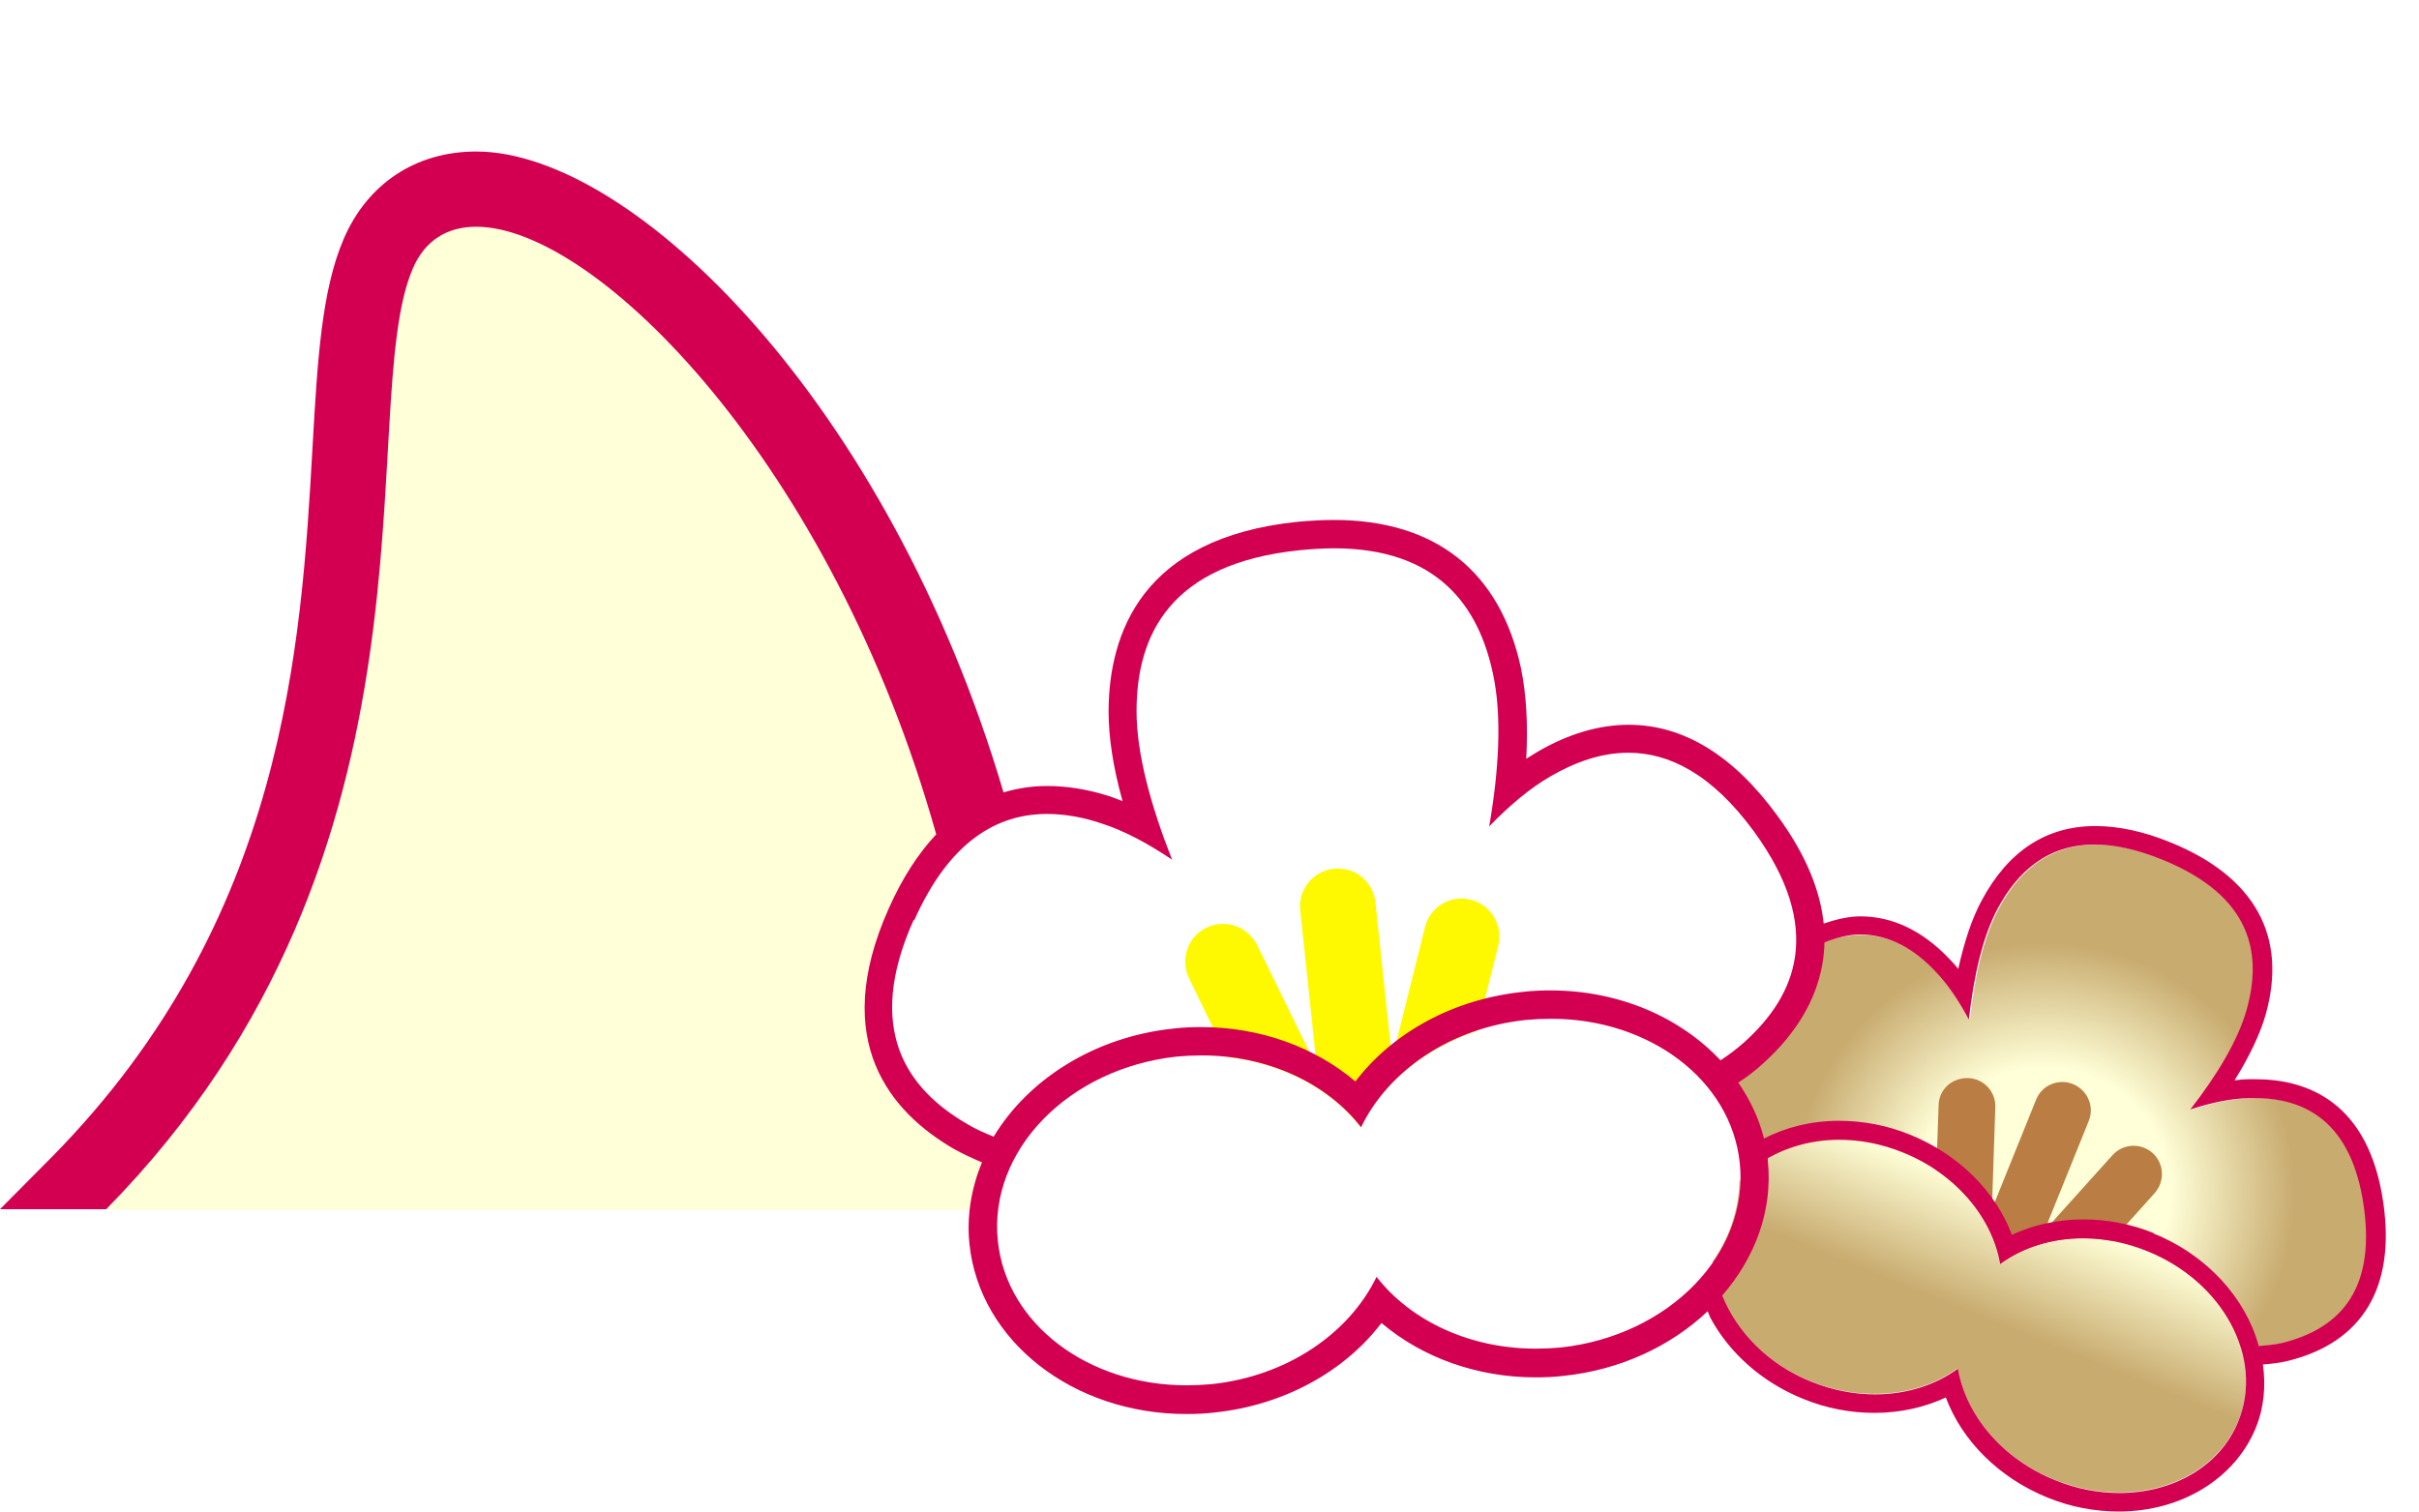
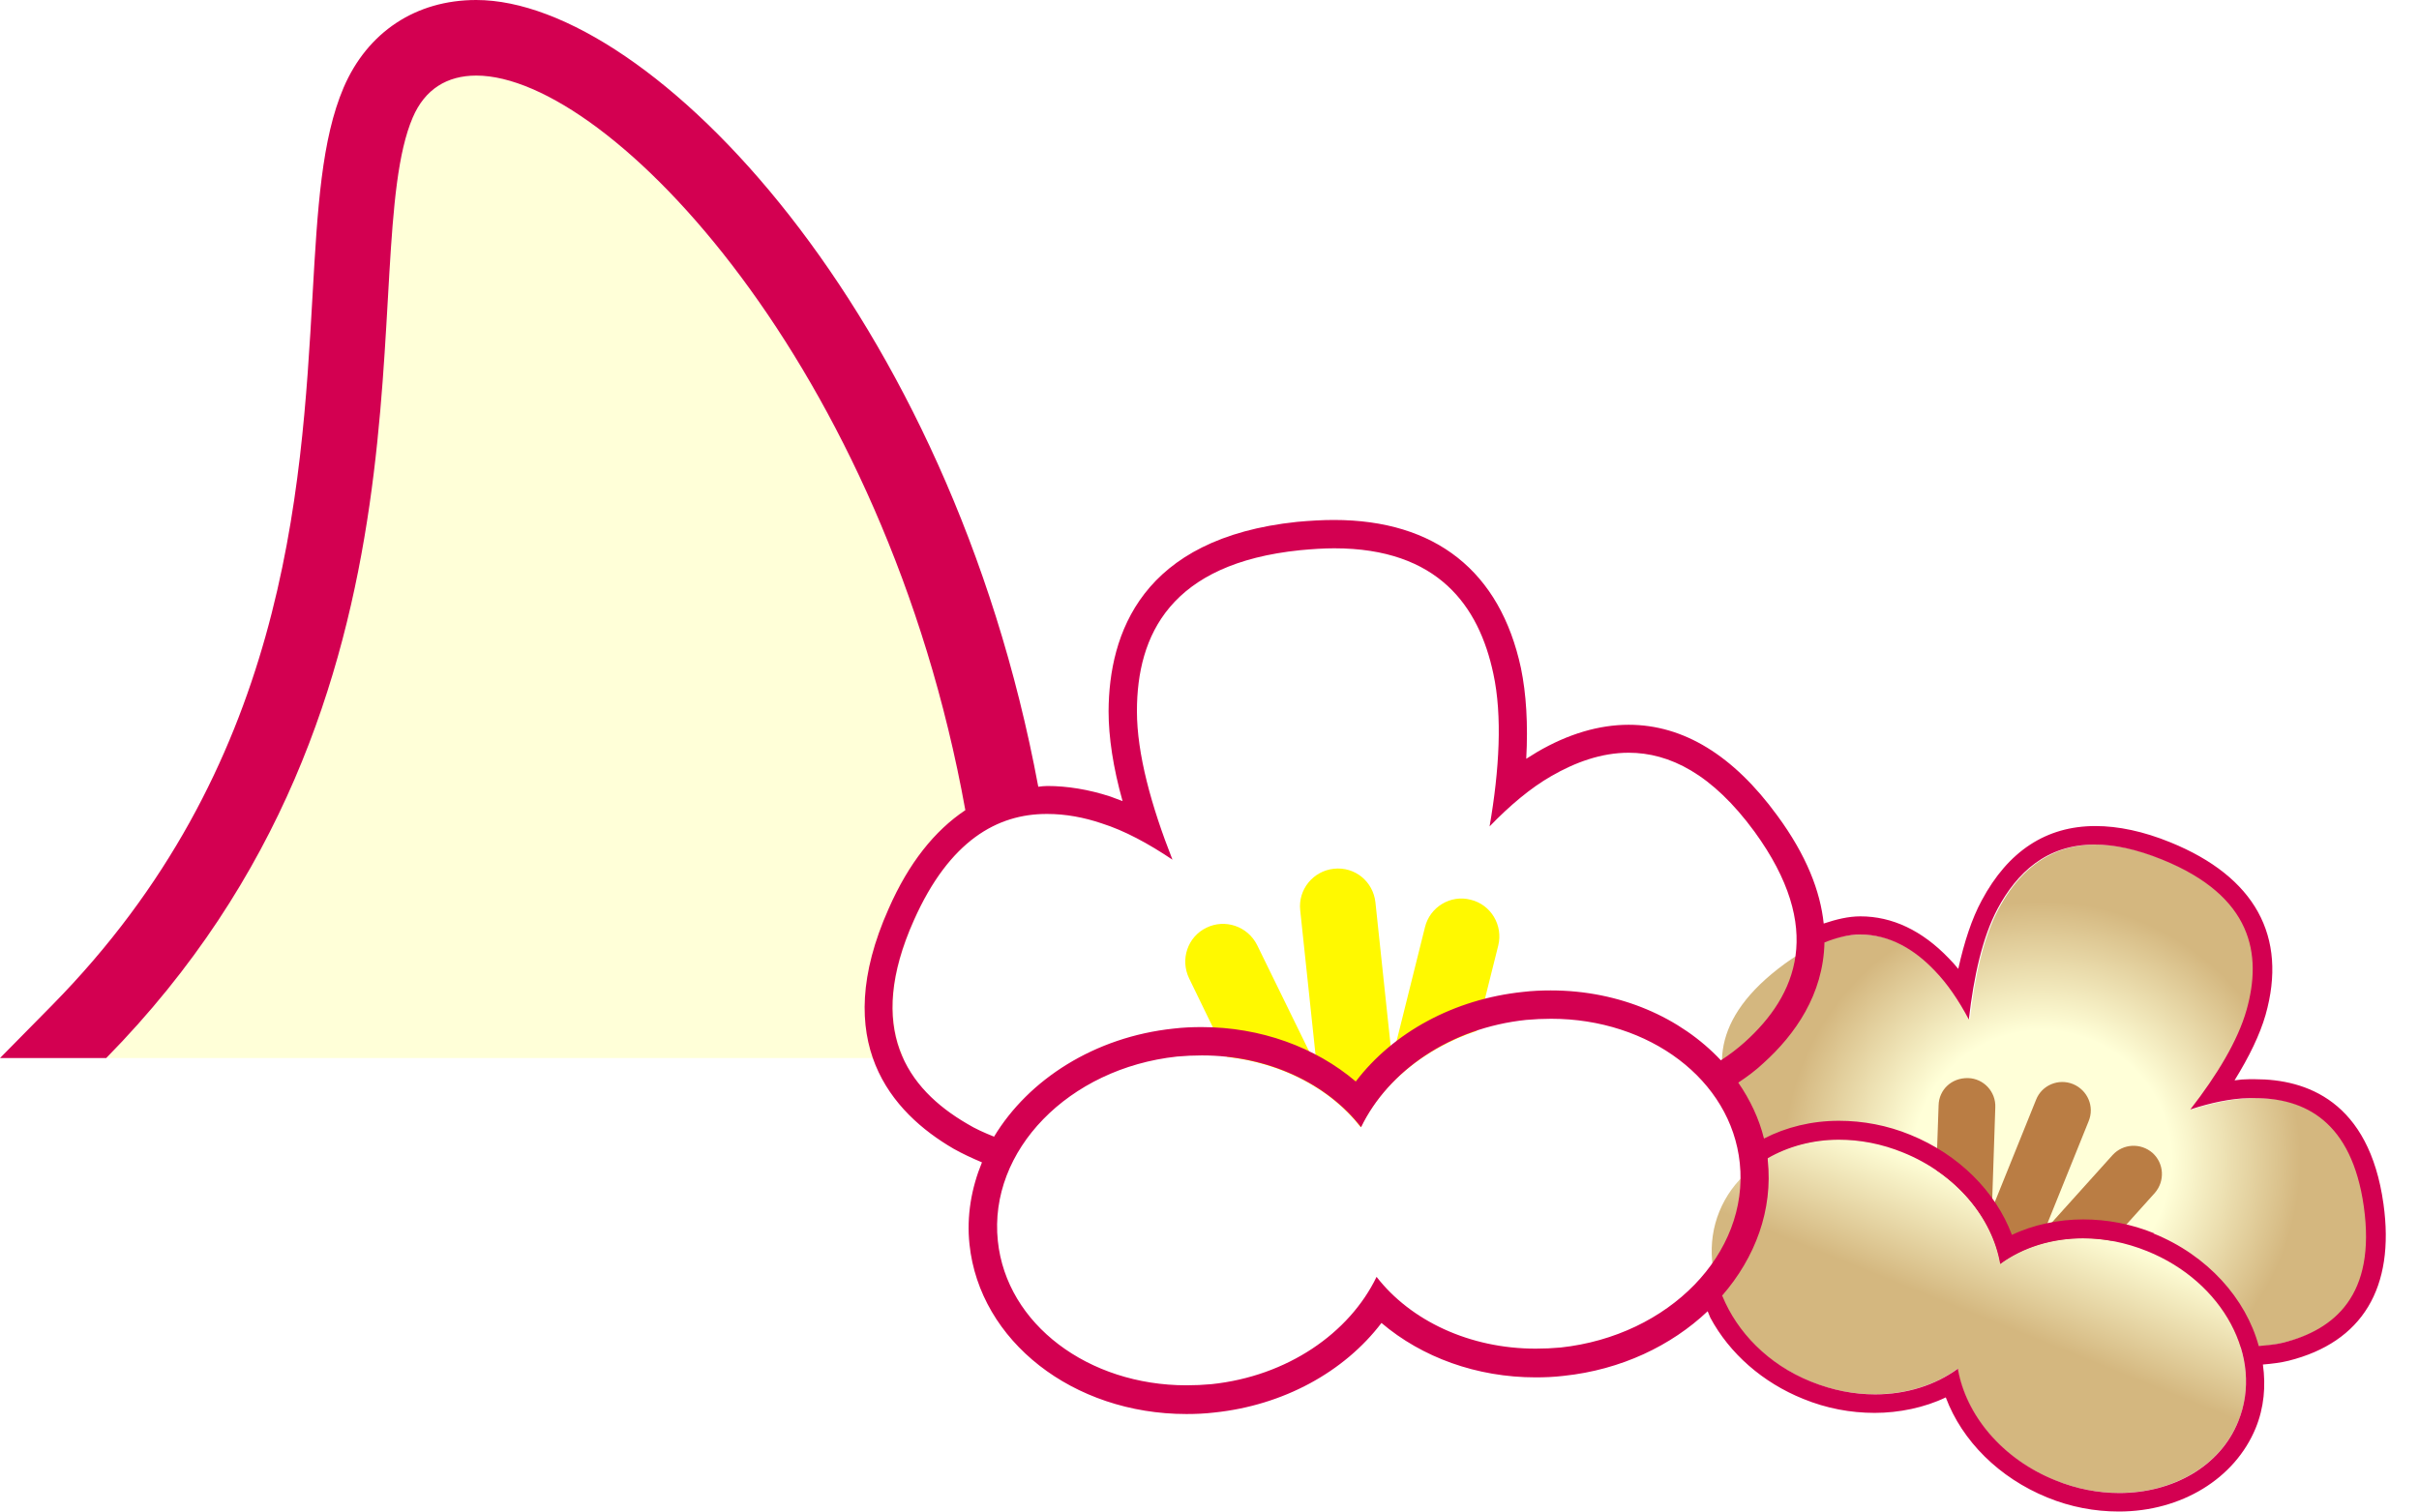
<svg xmlns="http://www.w3.org/2000/svg" id="b" viewBox="0 0 64 40">
  <defs>
    <style>.g{fill:none;}.h{fill:url(#f);}.i{fill:url(#e);}.j{fill:#d30051;}.k{fill:#ba7d44;}.l{fill:#ffffd8;}.m{fill:#fff900;}</style>
-     <radialGradient id="e" cx="54.09" cy="31.58" fx="54.09" fy="31.58" r="6.63" gradientUnits="userSpaceOnUse">
+     <radialGradient id="e" cx="204.79" cy="3.31" fx="204.79" fy="3.31" r="6.84" gradientTransform="translate(-134.61 -49.09) rotate(22)" gradientUnits="userSpaceOnUse">
      <stop offset=".5" stop-color="#ffffd8" />
-       <stop offset="1" stop-color="#c8ab6f" />
+       <stop offset="1" stop-color="#d4b77f" />
    </radialGradient>
-     <linearGradient id="f" x1="51.22" y1="37.89" x2="53.67" y2="31.84" gradientUnits="userSpaceOnUse">
-       <stop offset=".5" stop-color="#c8ab6f" />
+     <linearGradient id="f" x1="204.79" y1="11.04" x2="204.79" y2="4.5" gradientTransform="translate(-134.61 -49.09) rotate(22)" gradientUnits="userSpaceOnUse">
+       <stop offset=".5" stop-color="#d4b77f" />
      <stop offset="1" stop-color="#ffffd8" />
    </linearGradient>
  </defs>
  <g id="c">
    <g id="d">
      <rect class="g" x="0" y="0" width="64" height="40" transform="translate(64 40) rotate(-180)" />
-       <path class="i" d="M62.57,31.93c-.33-2.35-1.65-2.92-3.04-2.87-.47.02-1,.13-1.55.3.7-.91,1.25-1.82,1.49-2.64.41-1.46.16-3-2.23-3.97-2.39-.97-3.65-.03-4.36,1.3-.4.75-.64,1.8-.76,2.93-.28-.51-.58-.96-.9-1.29-.88-.91-2.09-1.4-3.71-.37-.14.9-.66,1.63-1.33,2.25-.18.16-.38.32-.6.47-.02.59.18,1.16.5,1.67,1.04,1.66,4.01,3.37,6.02,4.26.15.07.32.14.5.22,0,0,.02,0,.03.01h0s0,0,0,0c0,0,.02,0,.03.01.19.08.36.14.51.19,2.06.75,5.39,1.59,7.29,1.12,1.35-.34,2.46-1.25,2.13-3.6Z" />
+       <path class="l" d="M24.19,24.35c-.7,1.57-.68,2.75-.27,3.65H2.81C12.14,18.51,9.35,6.77,10.92,3.11c1.87-4.34,12.44,4.42,14.76,19.15-.55.44-1.06,1.11-1.49,2.09Z" />
+       <path class="i" d="M62.57,31.93c-.33-2.35-1.65-2.92-3.04-2.87-.47.02-1,.13-1.55.3.7-.91,1.25-1.82,1.49-2.64.41-1.46.16-3-2.23-3.97s-3.65-.03-4.36,1.3c-.4.75-.64,1.8-.76,2.93-.28-.51-.58-.96-.9-1.29-.97-1-2.31-1.51-4.18-.05-1.87,1.46-1.7,2.89-.96,4.07,1.04,1.66,4.01,3.37,6.02,4.26.15.07.32.14.5.22,0,0,.02,0,.03.01,0,0,0,0,0,0s0,0,0,0c0,0,.02,0,.03.01.19.08.36.14.51.19,2.06.75,5.39,1.59,7.29,1.12,1.35-.34,2.46-1.25,2.13-3.6Z" />
      <path class="k" d="M55.85,32.84c-1.09-.19-2.16.04-2.93.61-.16-.94-.77-1.85-1.69-2.47l.06-1.73c.01-.41.34-.73.78-.72.41.01.74.36.72.78l-.09,2.69,1.17-2.9c.15-.38.59-.57.98-.41.38.16.57.59.41.98l-1.17,2.9,1.8-2c.28-.31.75-.33,1.06-.06.31.28.33.75.06,1.06l-1.16,1.29Z" />
-       <path class="h" d="M56.81,33.11c-1.41-.57-2.9-.39-3.89.34-.21-1.22-1.16-2.38-2.57-2.95-1.64-.66-3.38-.3-4.33.75-.02.77-.26,1.5-.71,2.14.13,1.29,1.1,2.56,2.59,3.16,1.41.57,2.9.39,3.89-.34.21,1.22,1.16,2.38,2.57,2.95,2.01.81,4.18.11,4.86-1.56.68-1.67-.4-3.68-2.41-4.5Z" />
-       <path class="l" d="M23.74,24.15c-1.18,2.65-.62,4.73,1.62,6.03.21.12.47.24.75.35,0,.18,0,.36.01.55-.1.3-.17.61-.2.93H2.81C12.14,22.51,9.35,10.77,10.92,7.11c1.69-3.94,10.58,2.92,13.93,15.25-.42.47-.8,1.06-1.12,1.78Z" />
+       <path class="h" d="M56.81,33.11c-1.41-.57-2.9-.39-3.89.34-.21-1.22-1.16-2.38-2.57-2.95-2.01-.81-4.18-.11-4.86,1.56s.4,3.68,2.41,4.5c1.41.57,2.9.39,3.89-.34.21,1.22,1.16,2.38,2.57,2.95,2.01.81,4.18.11,4.86-1.56s-.4-3.68-2.41-4.5Z" />
      <path class="m" d="M39.07,27.28c-1.4.47-2.52,1.4-3.07,2.55-.78-1.01-2.06-1.69-3.53-1.86l-1.01-2.08c-.24-.5-.04-1.1.46-1.34.49-.24,1.09-.04,1.34.46l1.58,3.23-.44-4.15c-.06-.55.34-1.04.89-1.1.56-.06,1.04.34,1.1.89l.44,4.15.87-3.49c.13-.54.68-.87,1.21-.73.54.13.86.68.73,1.21l-.56,2.24Z" />
-       <path class="j" d="M0,32h2.81C12.14,22.51,9.35,10.77,10.92,7.11c.32-.75.91-1.11,1.68-1.11,3.19,0,9.42,6.28,12.17,16.08-.48.51-.9,1.16-1.26,1.97-1.57,3.52.07,5.39,1.72,6.35.23.13.49.25.75.36-.28.68-.41,1.42-.33,2.17.27,2.56,2.74,4.49,5.74,4.49.24,0,.49-.01.74-.04,1.82-.19,3.43-1.07,4.42-2.37,1.07.91,2.52,1.44,4.08,1.44.24,0,.49-.01.74-.04,1.52-.16,2.85-.8,3.81-1.71.03.06.04.11.07.17.51.95,1.39,1.72,2.46,2.15.61.25,1.25.37,1.89.37s1.32-.14,1.88-.41c.43,1.15,1.41,2.13,2.69,2.65.61.25,1.25.37,1.89.37,1.65,0,3.07-.87,3.62-2.21.22-.54.27-1.11.19-1.68.24-.02.48-.05.68-.1,1.95-.49,2.82-1.93,2.51-4.15-.38-2.73-2.05-3.3-3.39-3.3-.06,0-.11,0-.17,0-.12,0-.25.01-.38.03.39-.63.67-1.21.82-1.73.59-2.08-.28-3.66-2.52-4.57-.71-.29-1.38-.43-1.98-.43-1.3,0-2.31.66-3.01,1.97-.26.48-.46,1.09-.62,1.81-.08-.1-.17-.2-.25-.28-.71-.74-1.5-1.11-2.34-1.11-.32,0-.64.08-.97.19-.09-.85-.45-1.8-1.23-2.86-1.16-1.59-2.48-2.4-3.93-2.4-.78,0-1.6.24-2.42.72-.1.06-.19.12-.29.18.05-.92,0-1.72-.14-2.4-.55-2.56-2.26-3.92-4.95-3.92-.31,0-.64.02-.97.05-4.12.43-4.98,2.96-4.99,5.01,0,.69.12,1.49.37,2.38-.11-.04-.22-.08-.32-.12-.58-.19-1.15-.28-1.67-.28-.41,0-.79.06-1.16.17-3.05-10.34-9.82-16.96-13.95-16.96h0c-1.6,0-2.88.85-3.51,2.32-.58,1.36-.69,3.18-.82,5.48-.3,5.29-.72,12.53-6.89,18.8L0,32ZM57,32.64c-.61-.25-1.25-.37-1.89-.37s-1.32.14-1.88.41c-.43-1.15-1.41-2.13-2.69-2.65-.61-.25-1.25-.37-1.89-.37-.72,0-1.4.17-1.98.47-.13-.53-.37-1.03-.68-1.48.24-.16.47-.33.67-.52.83-.75,1.58-1.81,1.61-3.19.33-.13.65-.21.94-.21.79,0,1.45.4,1.98.96.33.34.63.78.9,1.29.13-1.14.36-2.18.76-2.93.51-.95,1.29-1.7,2.57-1.7.51,0,1.1.12,1.79.4,2.39.97,2.64,2.51,2.23,3.97-.23.82-.79,1.74-1.49,2.64.55-.18,1.08-.29,1.55-.3.05,0,.1,0,.15,0,1.33,0,2.57.61,2.89,2.87.33,2.35-.78,3.26-2.13,3.6-.2.05-.42.07-.65.09-.34-1.25-1.35-2.4-2.79-2.98ZM45.56,34.29c.88-1.01,1.35-2.27,1.21-3.59,0-.02,0-.03,0-.05.54-.31,1.19-.49,1.88-.49.56,0,1.14.11,1.7.34,1.41.57,2.36,1.73,2.57,2.95.6-.44,1.37-.68,2.19-.68.56,0,1.13.11,1.7.34,2.01.81,3.09,2.82,2.41,4.5-.48,1.2-1.74,1.9-3.15,1.9-.56,0-1.14-.11-1.7-.34-1.41-.57-2.36-1.73-2.57-2.95-.6.44-1.37.68-2.19.68-.56,0-1.13-.11-1.7-.34-1.14-.46-1.95-1.31-2.34-2.26ZM26.4,32.84c-.25-2.39,1.87-4.57,4.74-4.88.22-.02.44-.03.66-.03,1.75,0,3.31.74,4.21,1.9.72-1.49,2.36-2.63,4.37-2.84.22-.02.44-.03.66-.03,2.59,0,4.76,1.61,4.99,3.82.25,2.39-1.87,4.57-4.74,4.88-.22.02-.44.03-.66.03-1.75,0-3.31-.74-4.21-1.9-.72,1.49-2.36,2.63-4.37,2.84-.22.02-.44.03-.66.03-2.59,0-4.76-1.61-4.99-3.82ZM24.19,24.35c.94-2.11,2.21-2.81,3.51-2.81.48,0,.97.09,1.44.25.6.19,1.23.53,1.87.96-.56-1.42-.94-2.8-.94-3.93,0-2.02.89-3.91,4.32-4.26.32-.03.62-.05.9-.05,2.75,0,3.83,1.53,4.21,3.32.24,1.11.16,2.54-.1,4.04.54-.56,1.09-1.02,1.63-1.33.64-.37,1.33-.62,2.05-.62,1.08,0,2.21.56,3.33,2.09,1.86,2.56,1.12,4.33-.26,5.57-.19.17-.4.33-.63.48-1.06-1.13-2.67-1.85-4.5-1.85h0c-.24,0-.49.01-.74.04-1.82.19-3.43,1.07-4.42,2.37-1.07-.91-2.52-1.44-4.08-1.44-.24,0-.49.01-.74.04-2.09.22-3.84,1.35-4.75,2.86-.25-.1-.5-.21-.71-.34-1.6-.93-2.7-2.51-1.41-5.39Z" />
+       <path class="j" d="M0,28h2.81C12.14,18.51,9.35,6.77,10.92,3.11c.32-.75.91-1.11,1.68-1.11,3.54,0,10.83,7.73,12.94,19.44-.81.54-1.5,1.4-2.03,2.61-1.57,3.52.07,5.39,1.72,6.35.23.13.49.25.75.36-.28.68-.41,1.42-.33,2.17.27,2.56,2.74,4.49,5.74,4.49.24,0,.49-.01.74-.04,1.82-.19,3.43-1.07,4.42-2.37,1.07.91,2.52,1.44,4.08,1.44.24,0,.49-.01.74-.04,1.52-.16,2.85-.8,3.81-1.71.03.06.04.11.07.17.51.95,1.39,1.72,2.46,2.15.61.25,1.25.37,1.89.37s1.32-.14,1.88-.41c.43,1.15,1.41,2.13,2.69,2.65.61.25,1.25.37,1.89.37,1.65,0,3.07-.87,3.62-2.21.22-.54.27-1.11.19-1.68.24-.02.48-.05.68-.1,1.95-.49,2.82-1.93,2.51-4.15-.38-2.73-2.05-3.3-3.39-3.3-.06,0-.11,0-.17,0-.12,0-.25.01-.38.03.39-.63.67-1.21.82-1.73.59-2.08-.28-3.66-2.52-4.57-.71-.29-1.38-.43-1.98-.43-1.3,0-2.31.66-3.01,1.97-.26.48-.46,1.09-.62,1.81-.08-.1-.17-.2-.25-.28-.71-.74-1.5-1.11-2.34-1.11-.32,0-.64.08-.97.19-.09-.85-.45-1.8-1.23-2.86-1.16-1.59-2.48-2.4-3.93-2.4-.78,0-1.6.24-2.42.72-.1.06-.19.12-.29.18.05-.92,0-1.72-.14-2.4-.55-2.56-2.26-3.92-4.95-3.92-.31,0-.64.02-.97.05-4.12.43-4.98,2.96-4.99,5.01,0,.69.12,1.49.37,2.38-.11-.04-.22-.08-.32-.12-.58-.19-1.15-.28-1.67-.28-.08,0-.16.01-.24.02C25.14,8.29,17.22,0,12.6,0h0c-1.6,0-2.88.85-3.51,2.32-.58,1.36-.69,3.18-.82,5.48-.3,5.29-.72,12.53-6.89,18.8L0,28ZM57,32.64c-.61-.25-1.25-.37-1.89-.37s-1.32.14-1.88.41c-.43-1.15-1.41-2.13-2.69-2.65-.61-.25-1.25-.37-1.89-.37-.72,0-1.4.17-1.98.47-.13-.53-.37-1.03-.68-1.48.24-.16.47-.33.67-.52.83-.75,1.58-1.81,1.61-3.19.33-.13.65-.21.94-.21.79,0,1.45.4,1.98.96.33.34.63.78.9,1.29.13-1.14.36-2.18.76-2.93.51-.95,1.29-1.7,2.57-1.7.51,0,1.1.12,1.79.4,2.39.97,2.64,2.51,2.23,3.97-.23.82-.79,1.74-1.49,2.64.55-.18,1.08-.29,1.55-.3.05,0,.1,0,.15,0,1.33,0,2.57.61,2.89,2.87.33,2.35-.78,3.26-2.13,3.6-.2.05-.42.07-.65.09-.34-1.25-1.35-2.4-2.79-2.98ZM45.56,34.29c.88-1.01,1.35-2.27,1.21-3.59,0-.02,0-.03,0-.05.54-.31,1.19-.49,1.88-.49.56,0,1.14.11,1.7.34,1.41.57,2.36,1.73,2.57,2.95.6-.44,1.37-.68,2.19-.68.56,0,1.13.11,1.7.34,2.01.81,3.09,2.82,2.41,4.5-.48,1.2-1.74,1.9-3.15,1.9-.56,0-1.14-.11-1.7-.34-1.41-.57-2.36-1.73-2.57-2.95-.6.44-1.37.68-2.19.68-.56,0-1.13-.11-1.7-.34-1.14-.46-1.95-1.31-2.34-2.26ZM26.4,32.84c-.25-2.39,1.87-4.57,4.74-4.88.22-.02.44-.03.66-.03,1.75,0,3.31.74,4.21,1.9.72-1.49,2.36-2.63,4.37-2.84.22-.02.44-.03.66-.03,2.59,0,4.76,1.61,4.99,3.82.25,2.39-1.87,4.57-4.74,4.88-.22.02-.44.03-.66.03-1.75,0-3.31-.74-4.21-1.9-.72,1.49-2.36,2.63-4.37,2.84-.22.02-.44.03-.66.03-2.59,0-4.76-1.61-4.99-3.82ZM27.71,21.54c.48,0,.97.09,1.44.25.6.19,1.23.53,1.87.96-.56-1.42-.94-2.8-.94-3.93,0-2.02.89-3.91,4.32-4.26.32-.03.62-.05.9-.05,2.75,0,3.83,1.53,4.21,3.32.24,1.11.16,2.54-.1,4.04.54-.56,1.09-1.02,1.63-1.33.64-.37,1.33-.62,2.05-.62,1.08,0,2.21.56,3.33,2.09,1.86,2.56,1.12,4.33-.26,5.57-.19.17-.4.33-.63.48-1.06-1.13-2.67-1.85-4.5-1.85h0c-.24,0-.49.01-.74.04-1.82.19-3.43,1.07-4.42,2.37-1.07-.91-2.52-1.44-4.08-1.44-.24,0-.49.01-.74.04-2.09.22-3.84,1.35-4.75,2.86-.25-.1-.5-.21-.71-.34-1.6-.93-2.7-2.51-1.41-5.39.94-2.11,2.21-2.81,3.51-2.81Z" />
    </g>
  </g>
</svg>
